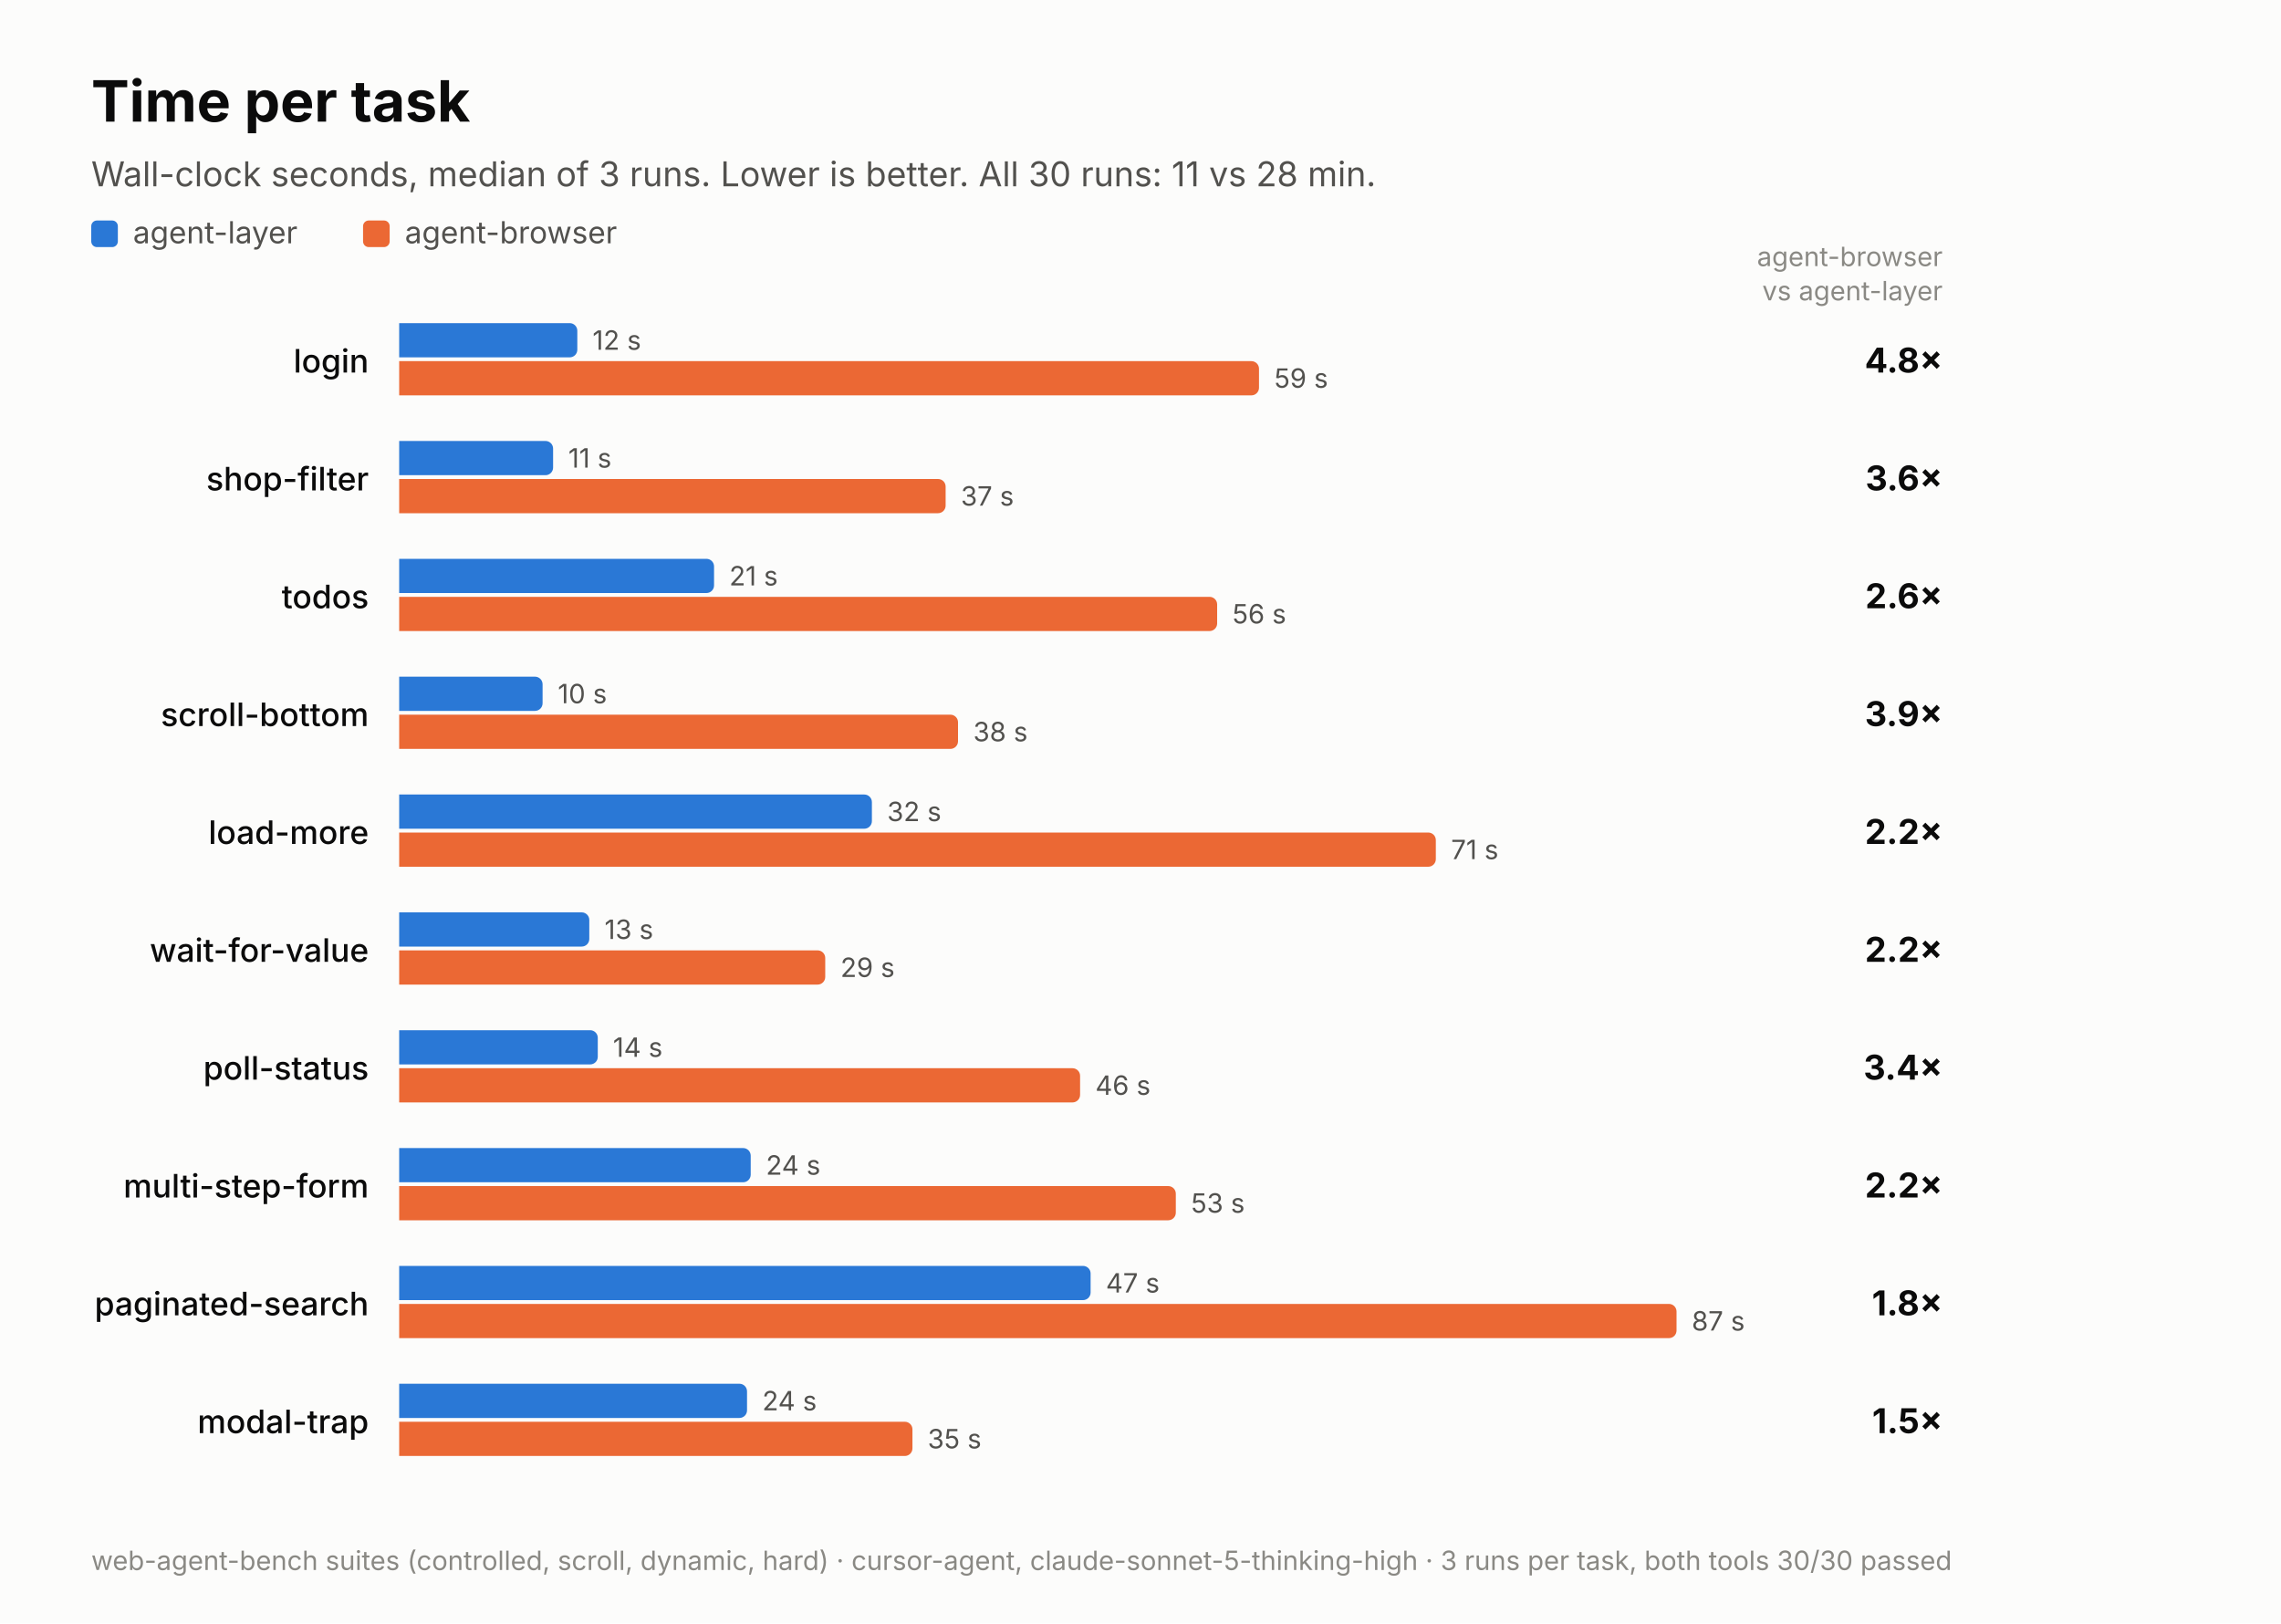
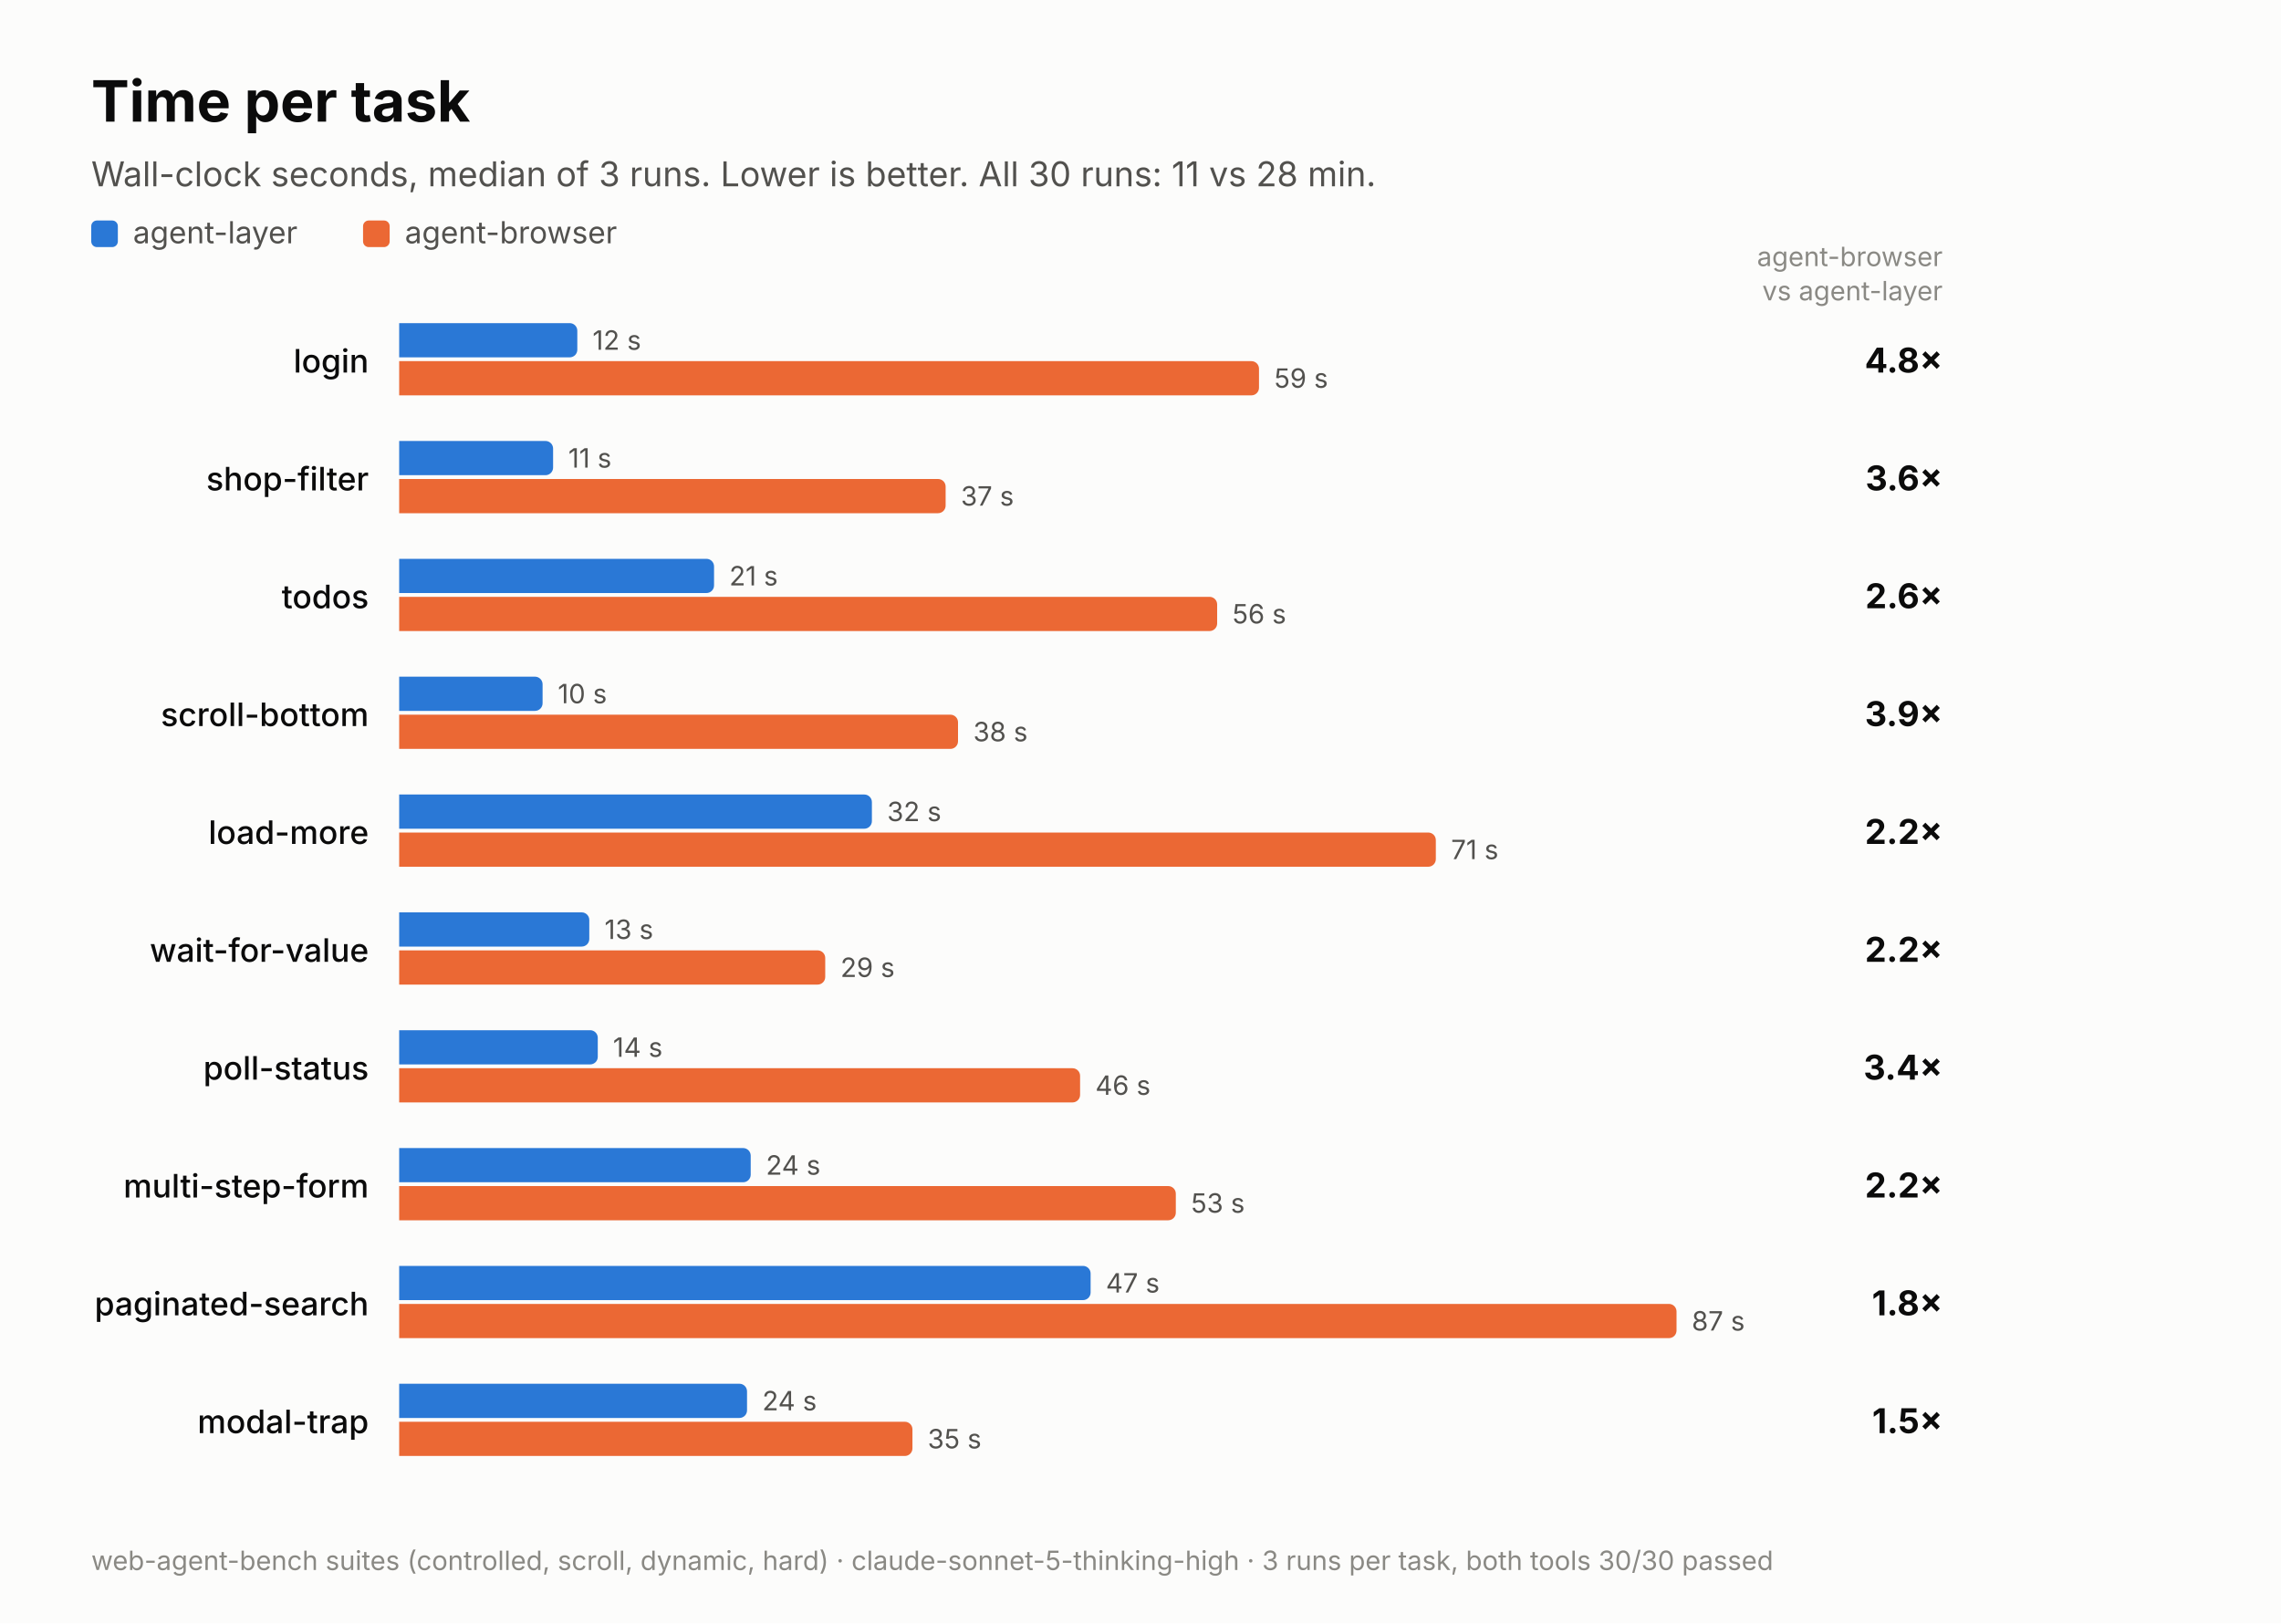
<svg xmlns="http://www.w3.org/2000/svg" width="1200" height="854" viewBox="0 0 1200 854" font-family="Inter, -apple-system, 'Segoe UI', system-ui, sans-serif">
  <rect width="1200" height="854" fill="#fcfcfb" />
  <text x="48" y="64" font-size="30" font-weight="700" fill="#0b0b0b">Time per task</text>
  <text x="48" y="98" font-size="18" fill="#52514e">Wall-clock seconds, median of 3 runs. Lower is better. All 30 runs: 11 vs 28 min.</text>
  <rect x="48" y="116" width="14" height="14" rx="3" fill="#2a78d6" />
  <text x="70" y="128" font-size="16" fill="#52514e">agent-layer</text>
  <rect x="191" y="116" width="14" height="14" rx="3" fill="#eb6834" />
  <text x="213" y="128" font-size="16" fill="#52514e">agent-browser</text>
  <text x="1022" y="140" font-size="14" text-anchor="end" fill="#8a8984">agent-browser</text>
  <text x="1022" y="158" font-size="14" text-anchor="end" fill="#8a8984">vs agent-layer</text>
  <text x="194" y="196" font-size="17" text-anchor="end" font-weight="500" fill="#0b0b0b">login</text>
  <path d="M210,170 h89.717 a4,4 0 0 1 4,4 v10 a4,4 0 0 1 -4,4 h-89.717 z" fill="#2a78d6" />
  <text x="311.717" y="184" font-size="14" fill="#52514e">12 s</text>
  <path d="M210,190 h448.344 a4,4 0 0 1 4,4 v10 a4,4 0 0 1 -4,4 h-448.344 z" fill="#eb6834" />
  <text x="670.344" y="204" font-size="14" fill="#52514e">59 s</text>
  <text x="1022" y="196" font-size="18" text-anchor="end" font-weight="700" fill="#0b0b0b">4.8×</text>
  <text x="194" y="258" font-size="17" text-anchor="end" font-weight="500" fill="#0b0b0b">shop-filter</text>
  <path d="M210,232 h76.977 a4,4 0 0 1 4,4 v10 a4,4 0 0 1 -4,4 h-76.977 z" fill="#2a78d6" />
  <text x="298.977" y="246" font-size="14" fill="#52514e">11 s</text>
  <path d="M210,252 h283.483 a4,4 0 0 1 4,4 v10 a4,4 0 0 1 -4,4 h-283.483 z" fill="#eb6834" />
  <text x="505.483" y="266" font-size="14" fill="#52514e">37 s</text>
  <text x="1022" y="258" font-size="18" text-anchor="end" font-weight="700" fill="#0b0b0b">3.6×</text>
  <text x="194" y="320" font-size="17" text-anchor="end" font-weight="500" fill="#0b0b0b">todos</text>
  <path d="M210,294 h161.648 a4,4 0 0 1 4,4 v10 a4,4 0 0 1 -4,4 h-161.648 z" fill="#2a78d6" />
  <text x="383.648" y="308" font-size="14" fill="#52514e">21 s</text>
  <path d="M210,314 h426.326 a4,4 0 0 1 4,4 v10 a4,4 0 0 1 -4,4 h-426.326 z" fill="#eb6834" />
  <text x="648.326" y="328" font-size="14" fill="#52514e">56 s</text>
  <text x="1022" y="320" font-size="18" text-anchor="end" font-weight="700" fill="#0b0b0b">2.6×</text>
  <text x="194" y="382" font-size="17" text-anchor="end" font-weight="500" fill="#0b0b0b">scroll-bottom</text>
  <path d="M210,356 h71.447 a4,4 0 0 1 4,4 v10 a4,4 0 0 1 -4,4 h-71.447 z" fill="#2a78d6" />
  <text x="293.447" y="370" font-size="14" fill="#52514e">10 s</text>
  <path d="M210,376 h290 a4,4 0 0 1 4,4 v10 a4,4 0 0 1 -4,4 h-290 z" fill="#eb6834" />
  <text x="512" y="390" font-size="14" fill="#52514e">38 s</text>
  <text x="1022" y="382" font-size="18" text-anchor="end" font-weight="700" fill="#0b0b0b">3.9×</text>
  <text x="194" y="444" font-size="17" text-anchor="end" font-weight="500" fill="#0b0b0b">load-more</text>
  <path d="M210,418 h244.692 a4,4 0 0 1 4,4 v10 a4,4 0 0 1 -4,4 h-244.692 z" fill="#2a78d6" />
  <text x="466.692" y="432" font-size="14" fill="#52514e">32 s</text>
  <path d="M210,438 h541.368 a4,4 0 0 1 4,4 v10 a4,4 0 0 1 -4,4 h-541.368 z" fill="#eb6834" />
  <text x="763.368" y="452" font-size="14" fill="#52514e">71 s</text>
  <text x="1022" y="444" font-size="18" text-anchor="end" font-weight="700" fill="#0b0b0b">2.2×</text>
  <text x="194" y="506" font-size="17" text-anchor="end" font-weight="500" fill="#0b0b0b">wait-for-value</text>
  <path d="M210,480 h96.018 a4,4 0 0 1 4,4 v10 a4,4 0 0 1 -4,4 h-96.018 z" fill="#2a78d6" />
  <text x="318.018" y="494" font-size="14" fill="#52514e">13 s</text>
  <path d="M210,500 h220.144 a4,4 0 0 1 4,4 v10 a4,4 0 0 1 -4,4 h-220.144 z" fill="#eb6834" />
  <text x="442.144" y="514" font-size="14" fill="#52514e">29 s</text>
  <text x="1022" y="506" font-size="18" text-anchor="end" font-weight="700" fill="#0b0b0b">2.2×</text>
  <text x="194" y="568" font-size="17" text-anchor="end" font-weight="500" fill="#0b0b0b">poll-status</text>
  <path d="M210,542 h100.483 a4,4 0 0 1 4,4 v10 a4,4 0 0 1 -4,4 h-100.483 z" fill="#2a78d6" />
  <text x="322.483" y="556" font-size="14" fill="#52514e">14 s</text>
  <path d="M210,562 h354.219 a4,4 0 0 1 4,4 v10 a4,4 0 0 1 -4,4 h-354.219 z" fill="#eb6834" />
  <text x="576.219" y="576" font-size="14" fill="#52514e">46 s</text>
  <text x="1022" y="568" font-size="18" text-anchor="end" font-weight="700" fill="#0b0b0b">3.4×</text>
  <text x="194" y="630" font-size="17" text-anchor="end" font-weight="500" fill="#0b0b0b">multi-step-form</text>
  <path d="M210,604 h180.936 a4,4 0 0 1 4,4 v10 a4,4 0 0 1 -4,4 h-180.936 z" fill="#2a78d6" />
  <text x="402.936" y="618" font-size="14" fill="#52514e">24 s</text>
  <path d="M210,624 h404.578 a4,4 0 0 1 4,4 v10 a4,4 0 0 1 -4,4 h-404.578 z" fill="#eb6834" />
  <text x="626.578" y="638" font-size="14" fill="#52514e">53 s</text>
  <text x="1022" y="630" font-size="18" text-anchor="end" font-weight="700" fill="#0b0b0b">2.2×</text>
  <text x="194" y="692" font-size="17" text-anchor="end" font-weight="500" fill="#0b0b0b">paginated-search</text>
  <path d="M210,666 h359.756 a4,4 0 0 1 4,4 v10 a4,4 0 0 1 -4,4 h-359.756 z" fill="#2a78d6" />
  <text x="581.756" y="680" font-size="14" fill="#52514e">47 s</text>
  <path d="M210,686 h668 a4,4 0 0 1 4,4 v10 a4,4 0 0 1 -4,4 h-668 z" fill="#eb6834" />
  <text x="890" y="700" font-size="14" fill="#52514e">87 s</text>
  <text x="1022" y="692" font-size="18" text-anchor="end" font-weight="700" fill="#0b0b0b">1.8×</text>
  <text x="194" y="754" font-size="17" text-anchor="end" font-weight="500" fill="#0b0b0b">modal-trap</text>
  <path d="M210,728 h179 a4,4 0 0 1 4,4 v10 a4,4 0 0 1 -4,4 h-179 z" fill="#2a78d6" />
  <text x="401" y="742" font-size="14" fill="#52514e">24 s</text>
  <path d="M210,748 h266.023 a4,4 0 0 1 4,4 v10 a4,4 0 0 1 -4,4 h-266.023 z" fill="#eb6834" />
  <text x="488.023" y="762" font-size="14" fill="#52514e">35 s</text>
  <text x="1022" y="754" font-size="18" text-anchor="end" font-weight="700" fill="#0b0b0b">1.5×</text>
-   <text x="48" y="826" font-size="14" fill="#8a8984">web-agent-bench suites (controlled, scroll, dynamic, hard) · cursor-agent, claude-sonnet-5-thinking-high · 3 runs per task, both tools 30/30 passed</text>
+   <text x="48" y="826" font-size="14" fill="#8a8984">web-agent-bench suites (controlled, scroll, dynamic, hard) · claude-sonnet-5-thinking-high · 3 runs per task, both tools 30/30 passed</text>
</svg>
